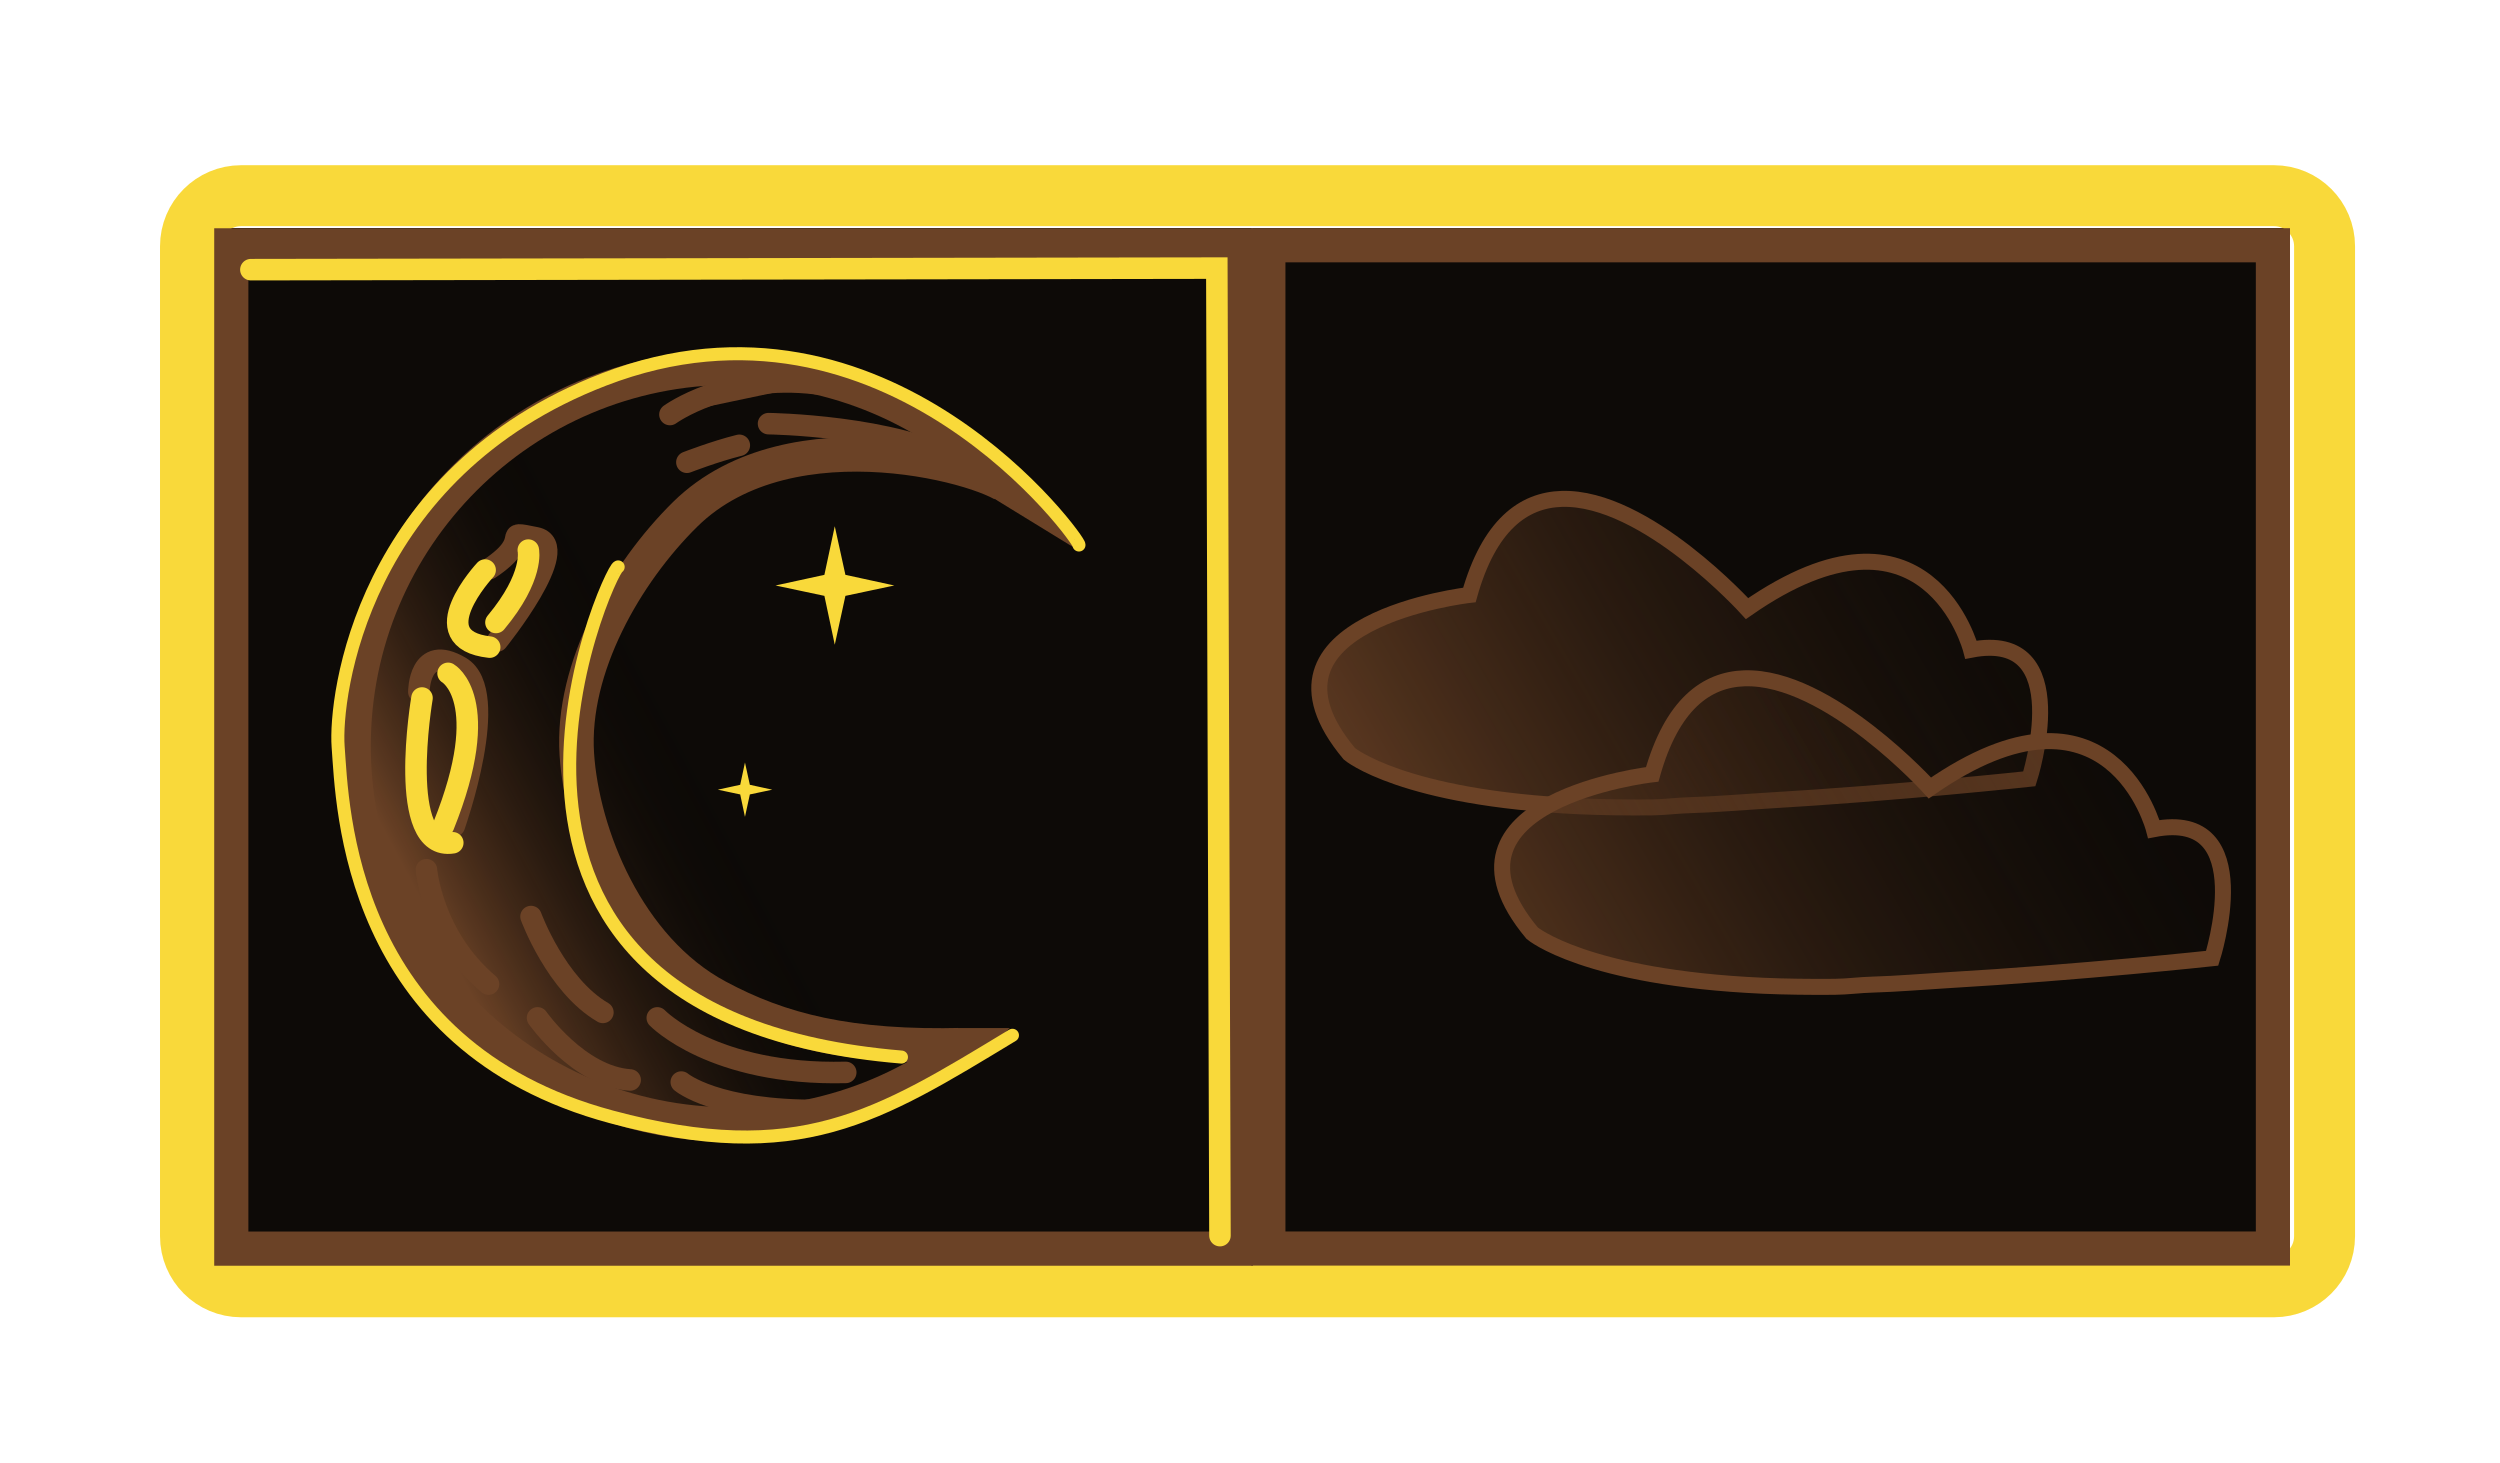
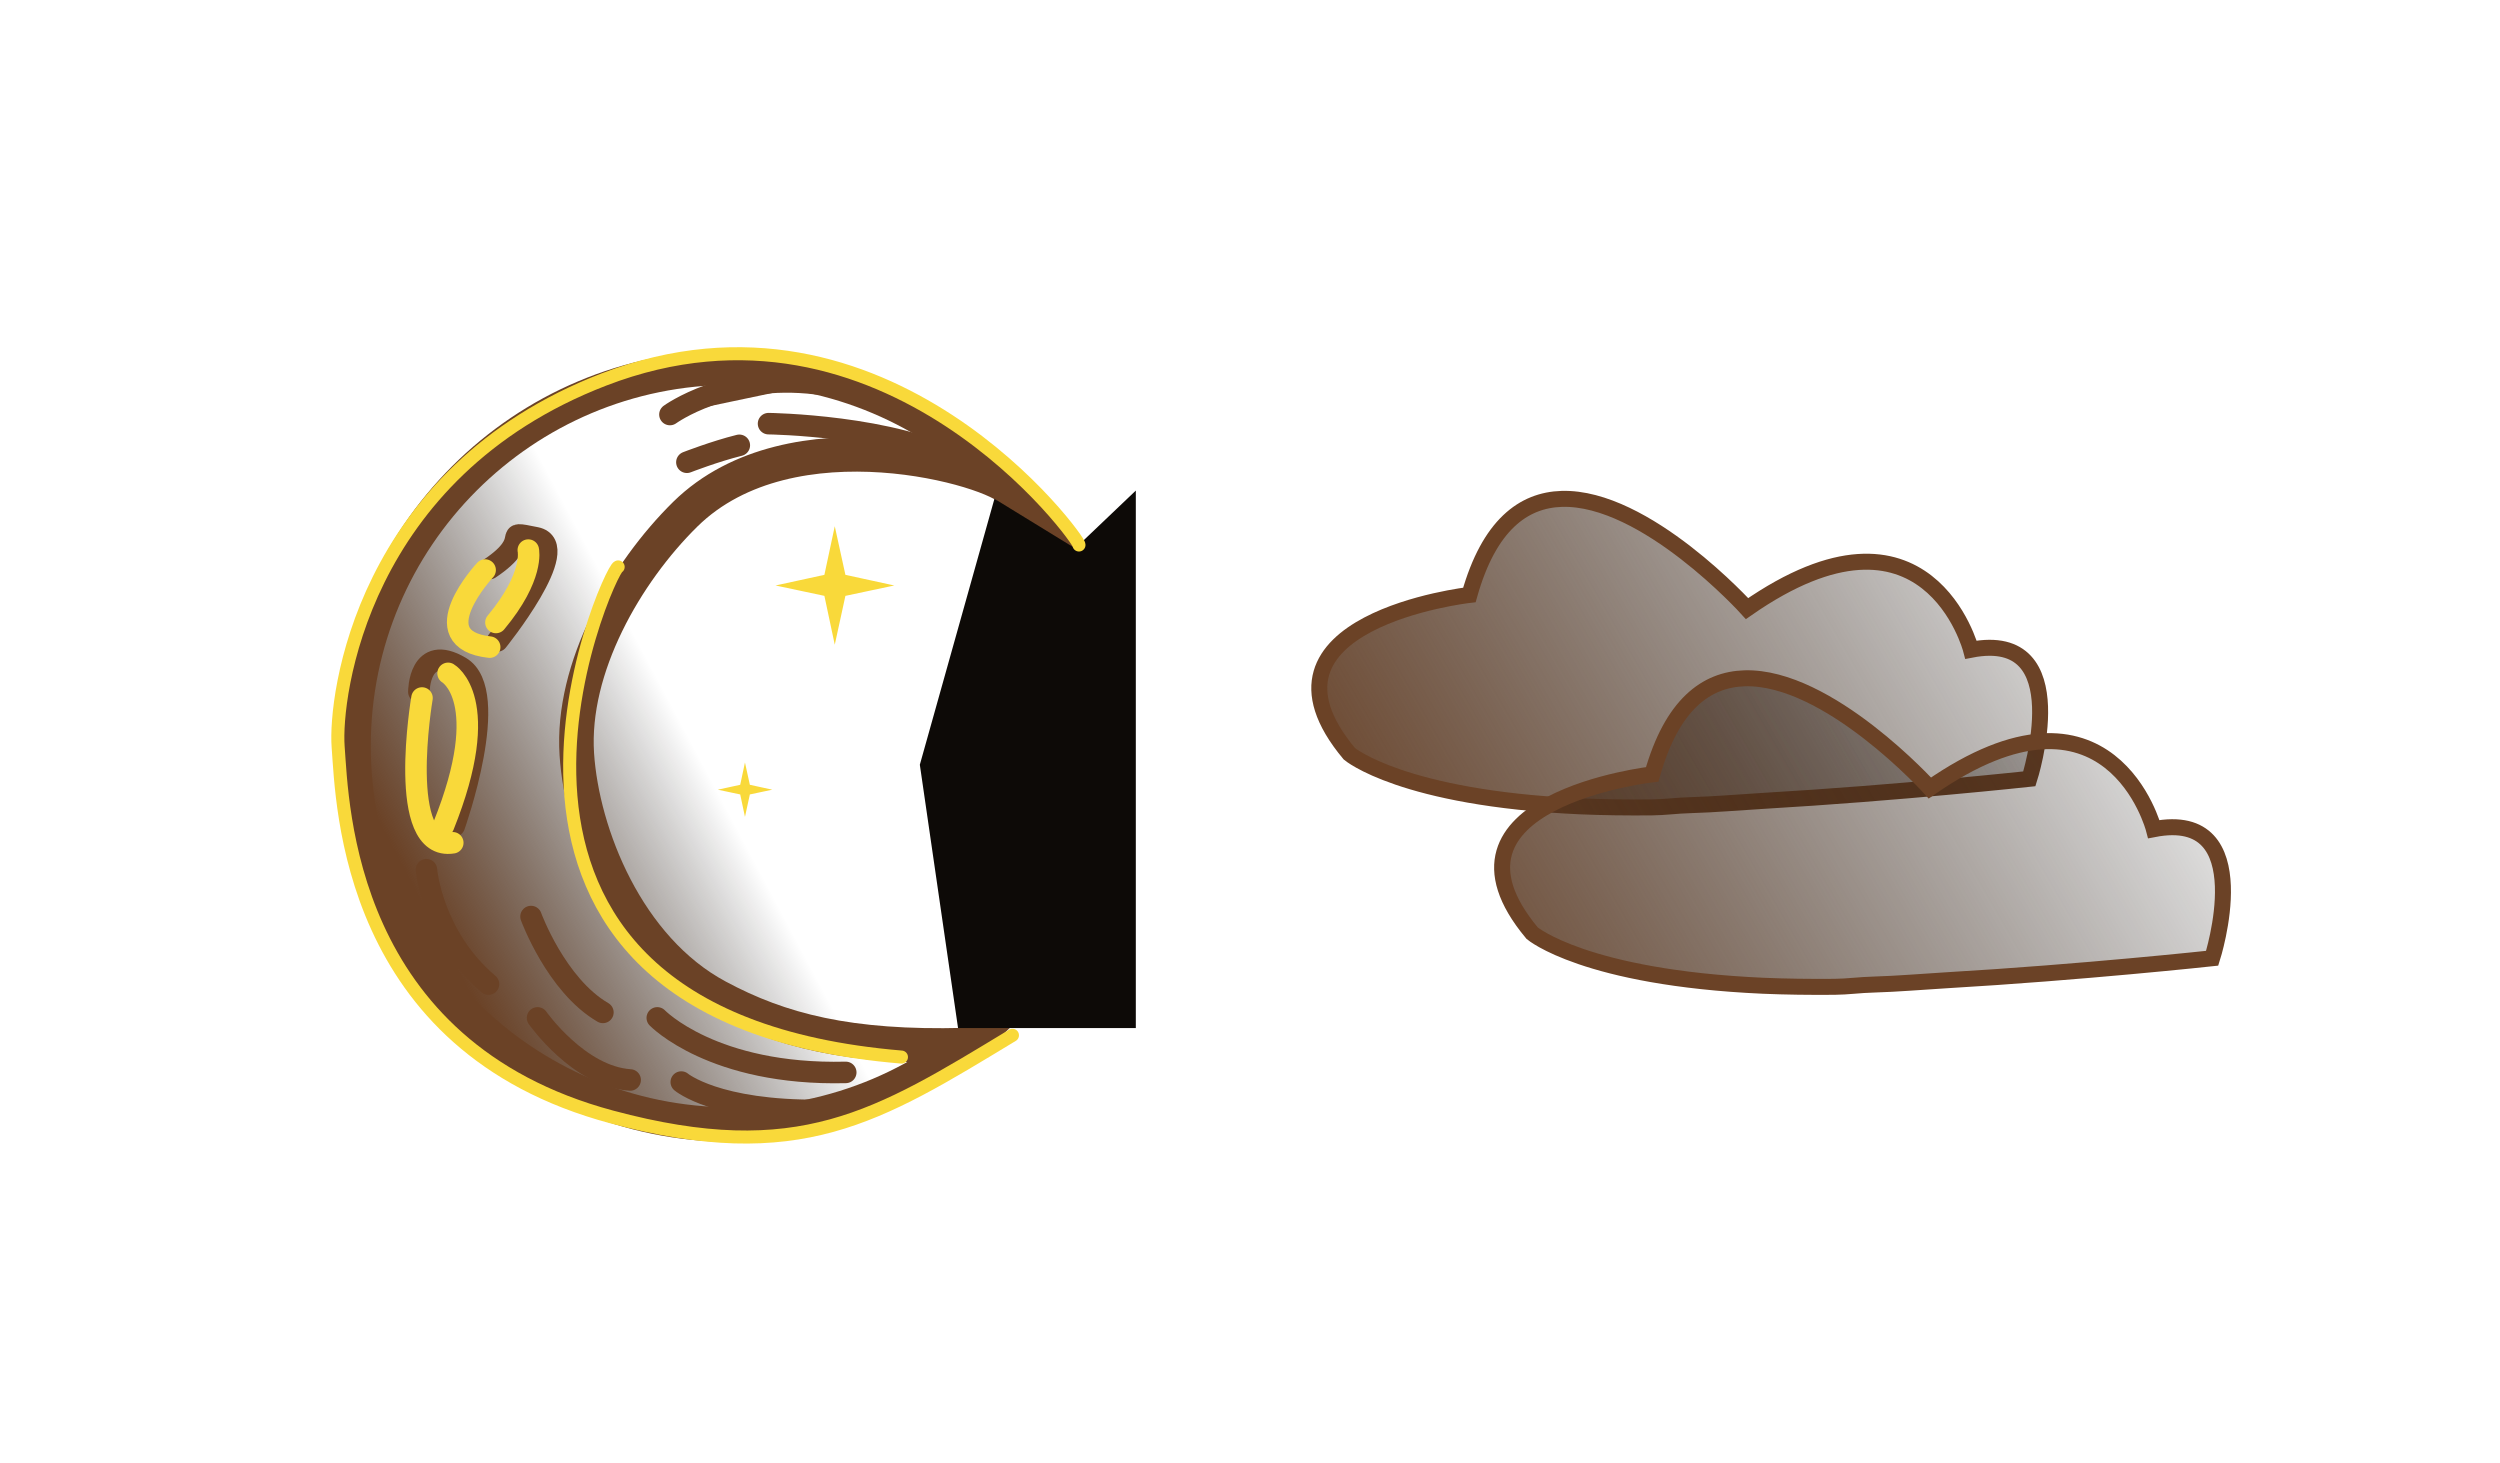
<svg xmlns="http://www.w3.org/2000/svg" xmlns:xlink="http://www.w3.org/1999/xlink" width="135" height="79" viewBox="1586 26 135 79" version="1.1" id="svg1" xml:space="preserve">
  <defs id="defs1">
    <rect x="65.32" y="34.15" width="276.25" height="84.948" id="rect66" />
    <linearGradient id="linearGradient63">
      <stop style="stop-color:#6b4226;stop-opacity:1;" offset="0" id="stop63" />
      <stop style="stop-color:#000000;stop-opacity:0;" offset="1" id="stop64" />
    </linearGradient>
    <linearGradient id="linearGradient61">
      <stop style="stop-color:#6b4226;stop-opacity:1;" offset="0.062" id="stop62" />
      <stop style="stop-color:#000000;stop-opacity:0;" offset="0.457" id="stop61" />
    </linearGradient>
    <linearGradient xlink:href="#linearGradient61" id="linearGradient62" x1="1.286" y1="5.373" x2="6.645" y2="2.523" gradientUnits="userSpaceOnUse" />
    <linearGradient xlink:href="#linearGradient63" id="linearGradient64" x1="9.228" y1="6.772" x2="16.699" y2="2.458" gradientUnits="userSpaceOnUse" />
    <linearGradient xlink:href="#linearGradient63" id="linearGradient65" gradientUnits="userSpaceOnUse" x1="9.228" y1="6.772" x2="16.699" y2="2.458" />
    <linearGradient xlink:href="#linearGradient63" id="linearGradient66" gradientUnits="userSpaceOnUse" x1="9.228" y1="6.772" x2="16.699" y2="2.458" />
  </defs>
  <g id="layer3" style="display:inline">
    <g id="g1" transform="matrix(7.043158,0,0,7.043158,1597.554,38.31534)">
-       <g id="layer3-9" style="display:inline">
-         <path style="display:inline;fill:#0d0a07;fill-opacity:1;stroke-width:0.006;stroke-dasharray:none" d="M 7.951,3.969 V 0 h 3.981 3.981 V 3.969 7.937 H 11.932 7.951 Z" id="path27" />
-         <path style="display:inline;fill:#0d0a07;fill-opacity:1;stroke-width:0.006" d="M -0.006,3.945 V -0.024 H 3.975 7.955 V 3.945 7.914 H 3.975 -0.006 Z" id="path3-0" transform="translate(0.00590588,0.02362351)" />
-         <rect style="font-variation-settings:'wght' 500;display:inline;fill:none;fill-opacity:1;stroke:#f9d93a;stroke-width:2.116;stroke-linecap:round;stroke-dasharray:none;stroke-opacity:1" id="rect67" width="74.096" height="37.884" x="305.638" y="33.858" transform="matrix(0.2208228,0,0,0.2208228,-67.67187,-7.7249)" ry="1.757" />
-       </g>
      <g id="g89" style="display:inline">
-         <g id="layer5" style="display:inline">
+         <g id="layer5" style="display:none">
          <g id="g3" style="display:inline">
            <ellipse style="fill:none;fill-opacity:1;stroke:#6b4226;stroke-width:0.27;stroke-linecap:round;stroke-miterlimit:5;stroke-dasharray:none;stroke-opacity:1" id="path28" cx="11.91" cy="3.959" rx="1.32" ry="1.336" />
            <path style="fill:none;fill-opacity:1;stroke:#6b4226;stroke-width:0.27;stroke-linecap:round;stroke-miterlimit:5;stroke-dasharray:none;stroke-opacity:1" d="m 11.944,0.718 c 0,0 -0.15,0.384 0.067,0.785 0.217,0.401 0.484,0.535 0.418,1.203" id="path29" />
            <path style="fill:none;fill-opacity:1;stroke:#6b4226;stroke-width:0.27;stroke-linecap:round;stroke-miterlimit:5;stroke-dasharray:none;stroke-opacity:1" d="m 11.863,0.821 c 0,0 -0.488,1.367 -0.154,1.768" id="path30" />
            <path style="fill:none;fill-opacity:1;stroke:#6b4226;stroke-width:0.27;stroke-linecap:round;stroke-miterlimit:5;stroke-dasharray:none;stroke-opacity:1" d="m 15.215,3.894 c 0,0 -0.384,-0.15 -0.785,0.067 -0.401,0.217 -0.535,0.484 -1.203,0.418" id="path31" />
            <path style="fill:none;fill-opacity:1;stroke:#6b4226;stroke-width:0.27;stroke-linecap:round;stroke-miterlimit:5;stroke-dasharray:none;stroke-opacity:1" d="m 15.018,3.826 c 0,0 -1.273,-0.499 -1.674,-0.165" id="path32" />
            <path style="fill:none;fill-opacity:1;stroke:#6b4226;stroke-width:0.27;stroke-linecap:round;stroke-miterlimit:5;stroke-dasharray:none;stroke-opacity:1" d="m 8.567,4.023 c 0,0 0.384,0.15 0.785,-0.067 0.401,-0.217 0.535,-0.484 1.203,-0.418" id="path33-0" />
            <path style="fill:none;fill-opacity:1;stroke:#6b4226;stroke-width:0.27;stroke-linecap:round;stroke-miterlimit:5;stroke-dasharray:none;stroke-opacity:1" d="m 8.871,4.116 c 0,0 1.166,0.476 1.567,0.142" id="path34" />
            <path style="fill:none;fill-opacity:1;stroke:#6b4226;stroke-width:0.27;stroke-linecap:round;stroke-miterlimit:5;stroke-dasharray:none;stroke-opacity:1" d="m 11.956,7.25 c 0,0 0.15,-0.384 -0.067,-0.785 -0.217,-0.401 -0.484,-0.535 -0.418,-1.203" id="path35-6" />
            <path style="fill:none;fill-opacity:1;stroke:#6b4226;stroke-width:0.27;stroke-linecap:round;stroke-miterlimit:5;stroke-dasharray:none;stroke-opacity:1" d="m 12.024,6.958 c 0,0 0.499,-1.178 0.165,-1.579" id="path36-6" />
            <path style="display:inline;fill:none;fill-opacity:1;stroke:#6b4226;stroke-width:0.27;stroke-linecap:round;stroke-miterlimit:5;stroke-dasharray:none;stroke-opacity:1" d="m 10.123,1.57 c 0,0 -0.234,1.27 1.086,1.236" id="path37-1" />
            <path style="display:inline;fill:none;fill-opacity:1;stroke:#6b4226;stroke-width:0.27;stroke-linecap:round;stroke-miterlimit:5;stroke-dasharray:none;stroke-opacity:1" d="m 10.057,1.637 c 0,0 -0.571,1.585 0.565,1.652" id="path39-8" />
            <path style="display:inline;fill:none;fill-opacity:1;stroke:#6b4226;stroke-width:0.27;stroke-linecap:round;stroke-miterlimit:5;stroke-dasharray:none;stroke-opacity:1" d="m 14.399,2.238 c 0,0 -1.27,-0.234 -1.236,1.086" id="path40-4" />
            <path style="display:inline;fill:none;fill-opacity:1;stroke:#6b4226;stroke-width:0.27;stroke-linecap:round;stroke-miterlimit:5;stroke-dasharray:none;stroke-opacity:1" d="m 14.451,2.172 c 0,0 -1.727,-0.677 -1.794,0.459" id="path42-9" />
            <path style="display:inline;fill:none;fill-opacity:1;stroke:#6b4226;stroke-width:0.27;stroke-linecap:round;stroke-miterlimit:5;stroke-dasharray:none;stroke-opacity:1" d="m 9.555,5.813 c 0,0 1.27,0.234 1.236,-1.086" id="path43-6" />
            <path style="display:inline;fill:none;fill-opacity:1;stroke:#6b4226;stroke-width:0.27;stroke-linecap:round;stroke-miterlimit:5;stroke-dasharray:none;stroke-opacity:1" d="m 9.562,5.867 c 0,0 1.715,0.618 1.782,-0.518" id="path45-3" />
            <path style="display:inline;fill:none;fill-opacity:1;stroke:#6b4226;stroke-width:0.27;stroke-linecap:round;stroke-miterlimit:5;stroke-dasharray:none;stroke-opacity:1" d="m 13.815,6.281 c 0,0 0.234,-1.27 -1.086,-1.236" id="path46-7" />
            <path style="display:inline;fill:none;fill-opacity:1;stroke:#6b4226;stroke-width:0.27;stroke-linecap:round;stroke-miterlimit:5;stroke-dasharray:none;stroke-opacity:1" d="m 13.857,6.261 c 0,0 0.571,-1.68 -0.565,-1.747" id="path48-8" />
            <ellipse style="fill:none;fill-opacity:1;stroke:#6b4226;stroke-width:0.17;stroke-linecap:round;stroke-miterlimit:5;stroke-dasharray:none;stroke-opacity:1" id="ellipse75" cx="11.881" cy="4.209" rx="0.962" ry="0.974" />
            <ellipse style="fill:none;fill-opacity:1;stroke:#6b4226;stroke-width:0.17;stroke-linecap:round;stroke-miterlimit:5;stroke-dasharray:none;stroke-opacity:1" id="ellipse76" cx="11.848" cy="3.658" rx="0.962" ry="0.974" />
            <ellipse style="fill:none;fill-opacity:1;stroke:#6b4226;stroke-width:0.17;stroke-linecap:round;stroke-miterlimit:5;stroke-dasharray:none;stroke-opacity:1" id="ellipse77" cx="11.581" cy="3.992" rx="0.962" ry="0.974" />
            <ellipse style="fill:none;fill-opacity:1;stroke:#6b4226;stroke-width:0.17;stroke-linecap:round;stroke-miterlimit:5;stroke-dasharray:none;stroke-opacity:1" id="ellipse78" cx="12.182" cy="3.976" rx="0.962" ry="0.974" />
          </g>
-           <path style="display:inline;fill:none;fill-opacity:1;stroke:#f9d93a;stroke-width:0.165;stroke-linecap:round;stroke-miterlimit:5;stroke-dasharray:none;stroke-opacity:1" d="M 8.268,0.272 8.292,7.654 H 15.58" id="path55-6" />
          <path style="fill:none;fill-opacity:1;stroke:#f9d93a;stroke-width:0.165;stroke-linecap:round;stroke-miterlimit:5;stroke-dasharray:none;stroke-opacity:1" d="m 9.402,4.11 c 0,0 0.402,0.413 1.075,0.024" id="path51-1" />
          <path style="fill:none;fill-opacity:1;stroke:#f9d93a;stroke-width:0.165;stroke-linecap:round;stroke-miterlimit:5;stroke-dasharray:none;stroke-opacity:1" d="m 12.048,6.39 c 0,0 0.307,-0.165 0.071,-1.004" id="path52-5" />
          <path style="fill:none;fill-opacity:1;stroke:#f9d93a;stroke-width:0.165;stroke-linecap:round;stroke-miterlimit:5;stroke-dasharray:none;stroke-opacity:1" d="m 11.824,1.5 c 0,0 -0.283,0.65 -0.035,1.051" id="path53-4" />
          <path style="fill:none;fill-opacity:1;stroke:#f9d93a;stroke-width:0.165;stroke-linecap:round;stroke-miterlimit:5;stroke-dasharray:none;stroke-opacity:1" d="m 14.363,3.809 c 0,0 -0.567,-0.443 -1.051,0.03" id="path54-2" />
          <path style="fill:none;fill-opacity:1;stroke:#f9d93a;stroke-width:0.165;stroke-linecap:round;stroke-miterlimit:5;stroke-dasharray:none;stroke-opacity:1" d="m 9.424,4.103 c 0,0 0.422,-0.445 0.973,-0.462" id="path72-0" />
          <path style="fill:none;fill-opacity:1;stroke:#f9d93a;stroke-width:0.165;stroke-linecap:round;stroke-miterlimit:5;stroke-dasharray:none;stroke-opacity:1" d="m 11.847,1.497 c 0,0 0.41,0.47 0.36,0.954" id="path73-9" />
          <path style="fill:none;fill-opacity:1;stroke:#f9d93a;stroke-width:0.165;stroke-linecap:round;stroke-miterlimit:5;stroke-dasharray:none;stroke-opacity:1" d="m 13.334,4.233 c 0,0 0.557,-0.025 1.065,-0.405" id="path74-7" />
          <path style="fill:none;fill-opacity:1;stroke:#f9d93a;stroke-width:0.165;stroke-linecap:round;stroke-miterlimit:5;stroke-dasharray:none;stroke-opacity:1" d="m 11.68,5.397 c -0.057,0 0.047,0.631 0.333,0.965" id="path75-3" />
          <path style="fill:#f9d93a;fill-opacity:1;stroke:#f9d93a;stroke-width:0.271;stroke-linecap:square;stroke-linejoin:round;stroke-miterlimit:5;stroke-dasharray:3.252, 3.252;stroke-dashoffset:0;stroke-opacity:1;paint-order:stroke fill markers" d="m 11.881,3.368 c -0.675,0.054 -0.861,0.976 -0.043,1.192" id="path78-7" />
          <ellipse style="fill:none;fill-opacity:1;stroke:#f9d93a;stroke-width:0.189;stroke-linecap:round;stroke-miterlimit:5;stroke-dasharray:none;stroke-opacity:1" id="path119" cx="11.876" cy="3.966" rx="1.356" ry="1.43" />
          <ellipse style="fill:none;fill-opacity:1;stroke:#f9d93a;stroke-width:0.135;stroke-linecap:round;stroke-miterlimit:5;stroke-dasharray:none;stroke-opacity:1" id="ellipse119" cx="11.873" cy="3.959" rx="0.967" ry="1.02" />
          <path style="fill:none;fill-opacity:1;stroke:#f9d93a;stroke-width:0.171;stroke-linecap:round;stroke-linejoin:bevel;stroke-miterlimit:5;stroke-dasharray:2.052, 2.052;stroke-dashoffset:0;stroke-opacity:1;paint-order:normal" d="m 10.064,2.263 c 0,0 -0.092,0.885 0.526,0.919" id="path120" />
          <path style="fill:none;fill-opacity:1;stroke:#f9d93a;stroke-width:0.171;stroke-linecap:round;stroke-linejoin:bevel;stroke-miterlimit:5;stroke-dasharray:2.052, 2.052;stroke-dashoffset:0;stroke-opacity:1;paint-order:normal" d="m 10.991,2.848 c 0,0 -0.576,0.309 -0.894,-0.585" id="path121" />
          <path style="fill:none;fill-opacity:1;stroke:#f9d93a;stroke-width:0.171;stroke-linecap:round;stroke-linejoin:bevel;stroke-miterlimit:5;stroke-dasharray:2.052, 2.052;stroke-dashoffset:0;stroke-opacity:1;paint-order:normal" d="m 13.89,2.096 c 0,0 -1.061,-0.234 -1.153,0.668" id="path122" />
          <path style="fill:none;fill-opacity:1;stroke:#f9d93a;stroke-width:0.171;stroke-linecap:round;stroke-linejoin:bevel;stroke-miterlimit:5;stroke-dasharray:2.052, 2.052;stroke-dashoffset:0;stroke-opacity:1;paint-order:normal" d="m 13.054,3.232 c 0,0 -0.017,-0.986 0.902,-1.136" id="path123" />
          <path style="fill:none;fill-opacity:1;stroke:#f9d93a;stroke-width:0.171;stroke-linecap:round;stroke-linejoin:bevel;stroke-miterlimit:5;stroke-dasharray:2.052, 2.052;stroke-dashoffset:0;stroke-opacity:1;paint-order:normal" d="m 13.155,4.602 c 0,0 0.735,-0.067 0.768,1.044" id="path124" />
          <path style="fill:none;fill-opacity:1;stroke:#f9d93a;stroke-width:0.171;stroke-linecap:round;stroke-linejoin:bevel;stroke-miterlimit:5;stroke-dasharray:2.052, 2.052;stroke-dashoffset:0;stroke-opacity:1;paint-order:normal" d="m 12.929,4.911 c 0,0 0.91,0.134 1.019,0.819" id="path125" />
          <path style="fill:none;fill-opacity:1;stroke:#f9d93a;stroke-width:0.171;stroke-linecap:round;stroke-linejoin:bevel;stroke-miterlimit:5;stroke-dasharray:2.052, 2.052;stroke-dashoffset:0;stroke-opacity:1;paint-order:normal" d="m 10.9,5.011 c 0,0 0,0.693 -0.66,0.91" id="path126" />
          <path style="fill:none;fill-opacity:1;stroke:#f9d93a;stroke-width:0.171;stroke-linecap:round;stroke-linejoin:bevel;stroke-miterlimit:5;stroke-dasharray:2.052, 2.052;stroke-dashoffset:0;stroke-opacity:1;paint-order:normal" d="m 11.275,5.279 c 0,0 0.008,0.66 -1.178,0.643" id="path127" />
        </g>
        <g id="g2" style="display:inline">
          <g id="layer1-0" transform="translate(0.00590588,0.02362351)" style="display:inline">
            <circle style="fill:url(#linearGradient62);stroke:#6b4226;stroke-width:0.265;stroke-linecap:round;stroke-miterlimit:5;stroke-dasharray:none;stroke-opacity:1" id="path4-6" cx="3.966" cy="3.948" r="2.902" />
            <path style="fill:none;fill-opacity:1;stroke:#6b4226;stroke-width:0.265;stroke-linecap:round;stroke-miterlimit:5;stroke-dasharray:none;stroke-opacity:1" d="M 6.108,1.989 C 5.989,1.828 4.425,1.368 3.608,2.17 3.151,2.62 2.733,3.347 2.776,4.01 2.816,4.622 3.162,5.499 3.855,5.87 4.337,6.129 4.862,6.264 5.749,6.241" id="path6-1" />
            <path style="display:inline;fill:#0d0a07;fill-opacity:1;stroke-width:0.002" d="M 5.406,4.091 5.978,2.052 6.597,2.432 7.062,1.989 V 4.05 6.11 H 6.38 5.699 Z" id="path7-3" />
            <path style="fill:none;fill-opacity:1;stroke:#6b4226;stroke-width:0.165;stroke-linecap:round;stroke-miterlimit:5;stroke-dasharray:none;stroke-opacity:1" d="m 3.393,6.032 c 0,0 0.426,0.443 1.445,0.418" id="path8-8" />
            <path style="fill:none;fill-opacity:1;stroke:#6b4226;stroke-width:0.165;stroke-linecap:round;stroke-miterlimit:5;stroke-dasharray:none;stroke-opacity:1" d="m 3.577,6.524 c 0,0 0.267,0.226 1.069,0.217" id="path9-9" />
            <path style="fill:none;fill-opacity:1;stroke:#6b4226;stroke-width:0.165;stroke-linecap:round;stroke-miterlimit:5;stroke-dasharray:none;stroke-opacity:1" d="m 2.475,6.032 c 0,0 0.317,0.451 0.71,0.476" id="path10-3" />
            <path style="fill:none;fill-opacity:1;stroke:#6b4226;stroke-width:0.165;stroke-linecap:round;stroke-miterlimit:5;stroke-dasharray:none;stroke-opacity:1" d="m 2.425,5.255 c 0,0 0.192,0.526 0.551,0.735" id="path11-4" />
            <path style="fill:none;fill-opacity:1;stroke:#6b4226;stroke-width:0.165;stroke-linecap:round;stroke-miterlimit:5;stroke-dasharray:none;stroke-opacity:1" d="m 1.623,4.896 c 0,0 0.042,0.509 0.476,0.877" id="path12-4" />
            <path style="fill:#6b4226;fill-opacity:1;stroke:#6b4226;stroke-width:0.165;stroke-linecap:round;stroke-miterlimit:5;stroke-dasharray:none;stroke-opacity:1" d="m 4.246,1.476 c 0,0 0.969,0.012 1.488,0.307" id="path17-6" />
            <path style="fill:#6b4226;fill-opacity:1;stroke:#6b4226;stroke-width:0.165;stroke-linecap:round;stroke-miterlimit:5;stroke-dasharray:none;stroke-opacity:1" d="m 3.49,1.406 c 0,0 0.437,-0.319 1.122,-0.236" id="path18" />
            <path style="fill:#6b4226;fill-opacity:1;stroke:#6b4226;stroke-width:0.165;stroke-linecap:round;stroke-miterlimit:5;stroke-dasharray:none;stroke-opacity:1" d="m 3.62,1.772 c 0,0 0.213,-0.083 0.402,-0.13" id="path19" />
            <path style="fill:none;fill-opacity:1;stroke:#6b4226;stroke-width:0.165;stroke-linecap:round;stroke-miterlimit:5;stroke-dasharray:none;stroke-opacity:1" d="M 2.108,2.587 C 2.463,2.351 2.167,2.291 2.463,2.351 2.758,2.41 2.167,3.142 2.167,3.142" id="path20" />
            <path style="fill:none;fill-opacity:1;stroke:#6b4226;stroke-width:0.165;stroke-linecap:round;stroke-miterlimit:5;stroke-dasharray:none;stroke-opacity:1" d="m 1.565,3.532 c 0,0 0,-0.378 0.319,-0.189 0.319,0.189 -0.047,1.217 -0.047,1.217" id="path21" />
          </g>
-           <rect style="display:inline;fill:none;fill-opacity:1;stroke:#6b4226;stroke-width:0.262;stroke-linecap:round;stroke-miterlimit:5;stroke-dasharray:none;stroke-opacity:1" id="rect27" width="7.702" height="7.692" x="0.127" y="0.109" transform="translate(0.00590588,0.02362351)" />
        </g>
        <g id="g64" style="display:inline" />
      </g>
      <g id="layer2-4" style="display:inline">
        <path style="fill:none;fill-opacity:1;stroke:#f9d93a;stroke-width:0.1;stroke-linecap:round;stroke-miterlimit:5;stroke-dasharray:none;stroke-opacity:1" d="M 6.632,2.43 C 6.656,2.411 5.158,0.325 2.99,1.161 1.129,1.878 0.924,3.596 0.952,3.976 0.986,4.427 1.022,6.272 3.049,6.815 4.486,7.201 5.09,6.814 6.122,6.189" id="path13-0" />
        <path style="fill:none;fill-opacity:1;stroke:#f9d93a;stroke-width:0.1;stroke-linecap:round;stroke-miterlimit:5;stroke-dasharray:none;stroke-opacity:1" d="m 3.099,2.598 c -0.063,0 -1.627,3.44 2.172,3.758" id="path14-7" />
        <path style="fill:none;fill-opacity:1;stroke:#f9d93a;stroke-width:0.1;stroke-linecap:round;stroke-miterlimit:5;stroke-dasharray:none;stroke-opacity:1" id="path15-6" d="M 5.203,2.631 5.165,2.452 4.986,2.414 5.165,2.375 5.203,2.197 5.242,2.375 5.421,2.414 5.242,2.452 Z" transform="translate(-0.4426654,0.3257349)" />
        <path style="fill:none;fill-opacity:1;stroke:#f9d93a;stroke-width:0.1;stroke-linecap:round;stroke-miterlimit:5;stroke-dasharray:none;stroke-opacity:1" id="path16-3" d="M 5.203,2.631 5.165,2.452 4.986,2.414 5.165,2.375 5.203,2.197 5.242,2.375 5.421,2.414 5.242,2.452 Z" transform="matrix(0.4588506,0,0,0.4588506,1.6841,3.197984)" />
        <path style="fill:none;fill-opacity:1;stroke:#f9d93a;stroke-width:0.165;stroke-linecap:round;stroke-miterlimit:5;stroke-dasharray:none;stroke-opacity:1" d="m 1.595,3.603 c 0,0 -0.201,1.181 0.236,1.11" id="path22" />
        <path style="fill:none;fill-opacity:1;stroke:#f9d93a;stroke-width:0.165;stroke-linecap:round;stroke-miterlimit:5;stroke-dasharray:none;stroke-opacity:1" d="m 2.079,2.622 c 0,0 -0.496,0.532 0.035,0.591" id="path23" />
        <path style="fill:none;fill-opacity:1;stroke:#f9d93a;stroke-width:0.165;stroke-linecap:round;stroke-miterlimit:5;stroke-dasharray:none;stroke-opacity:1" d="m 2.41,2.469 c 0,0 0.047,0.201 -0.248,0.555" id="path24" />
        <path style="fill:none;fill-opacity:1;stroke:#f9d93a;stroke-width:0.165;stroke-linecap:round;stroke-miterlimit:5;stroke-dasharray:none;stroke-opacity:1" d="m 1.795,3.414 c 0,0 0.354,0.201 -0.035,1.169" id="path25" />
-         <path style="fill:none;fill-opacity:1;stroke:#f9d93a;stroke-width:0.165;stroke-linecap:round;stroke-miterlimit:5;stroke-dasharray:none;stroke-opacity:1" d="M 0.283,0.319 7.689,0.307 7.713,7.725" id="path26" />
        <g id="layer6" style="display:inline;fill:url(#linearGradient64)" transform="matrix(0.8173423,0,0,0.8173423,1.344127,0.1752924)">
-           <rect style="display:inline;fill:#0d0a07;fill-opacity:1;stroke:#6b4226;stroke-width:0.262;stroke-linecap:round;stroke-miterlimit:5;stroke-dasharray:none;stroke-opacity:1" id="rect4" width="7.702" height="7.692" x="8.084" y="0.132" transform="matrix(1.223478,0,0,1.223478,-1.644509,-0.2144664)" />
          <path id="path57" style="display:inline;fill:url(#linearGradient65);stroke:#6b4226;stroke-width:0.15;stroke-linecap:round;stroke-miterlimit:5;stroke-dasharray:none;stroke-opacity:1" d="m 10.998,2.326 c -0.358,0.011 -0.681,0.244 -0.866,0.901 0,0 -2.165,0.247 -1.126,1.49 0,0 0.493,0.418 2.166,0.493 0.211,0.009 0.436,0.012 0.669,0.01 h 5.16e-4 c 0.123,-0.001 0.238,-0.018 0.364,-0.021 0.235,-0.007 0.445,-0.026 0.68,-0.04 1.281,-0.075 2.499,-0.207 2.499,-0.207 0,0 0.45,-1.404 -0.547,-1.211 0,0 -0.407,-1.565 -2.101,-0.386 0,0 -0.952,-1.053 -1.739,-1.029 z" />
          <path id="path59" style="display:inline;fill:url(#linearGradient66);fill-opacity:1;stroke:#6b4226;stroke-width:0.15;stroke-linecap:round;stroke-miterlimit:5;stroke-dasharray:none;stroke-opacity:1" d="m 12.713,4.009 c -0.358,0.011 -0.681,0.244 -0.866,0.901 0,0 -2.165,0.247 -1.126,1.49 0,0 0.493,0.418 2.166,0.493 0.211,0.009 0.436,0.012 0.669,0.01 h 5.16e-4 c 0.123,-0.001 0.238,-0.018 0.364,-0.021 0.235,-0.007 0.445,-0.026 0.68,-0.04 1.281,-0.075 2.499,-0.207 2.499,-0.207 0,0 0.45,-1.404 -0.547,-1.211 0,0 -0.407,-1.565 -2.101,-0.386 0,0 -0.952,-1.053 -1.739,-1.029 z" />
        </g>
      </g>
    </g>
  </g>
</svg>
